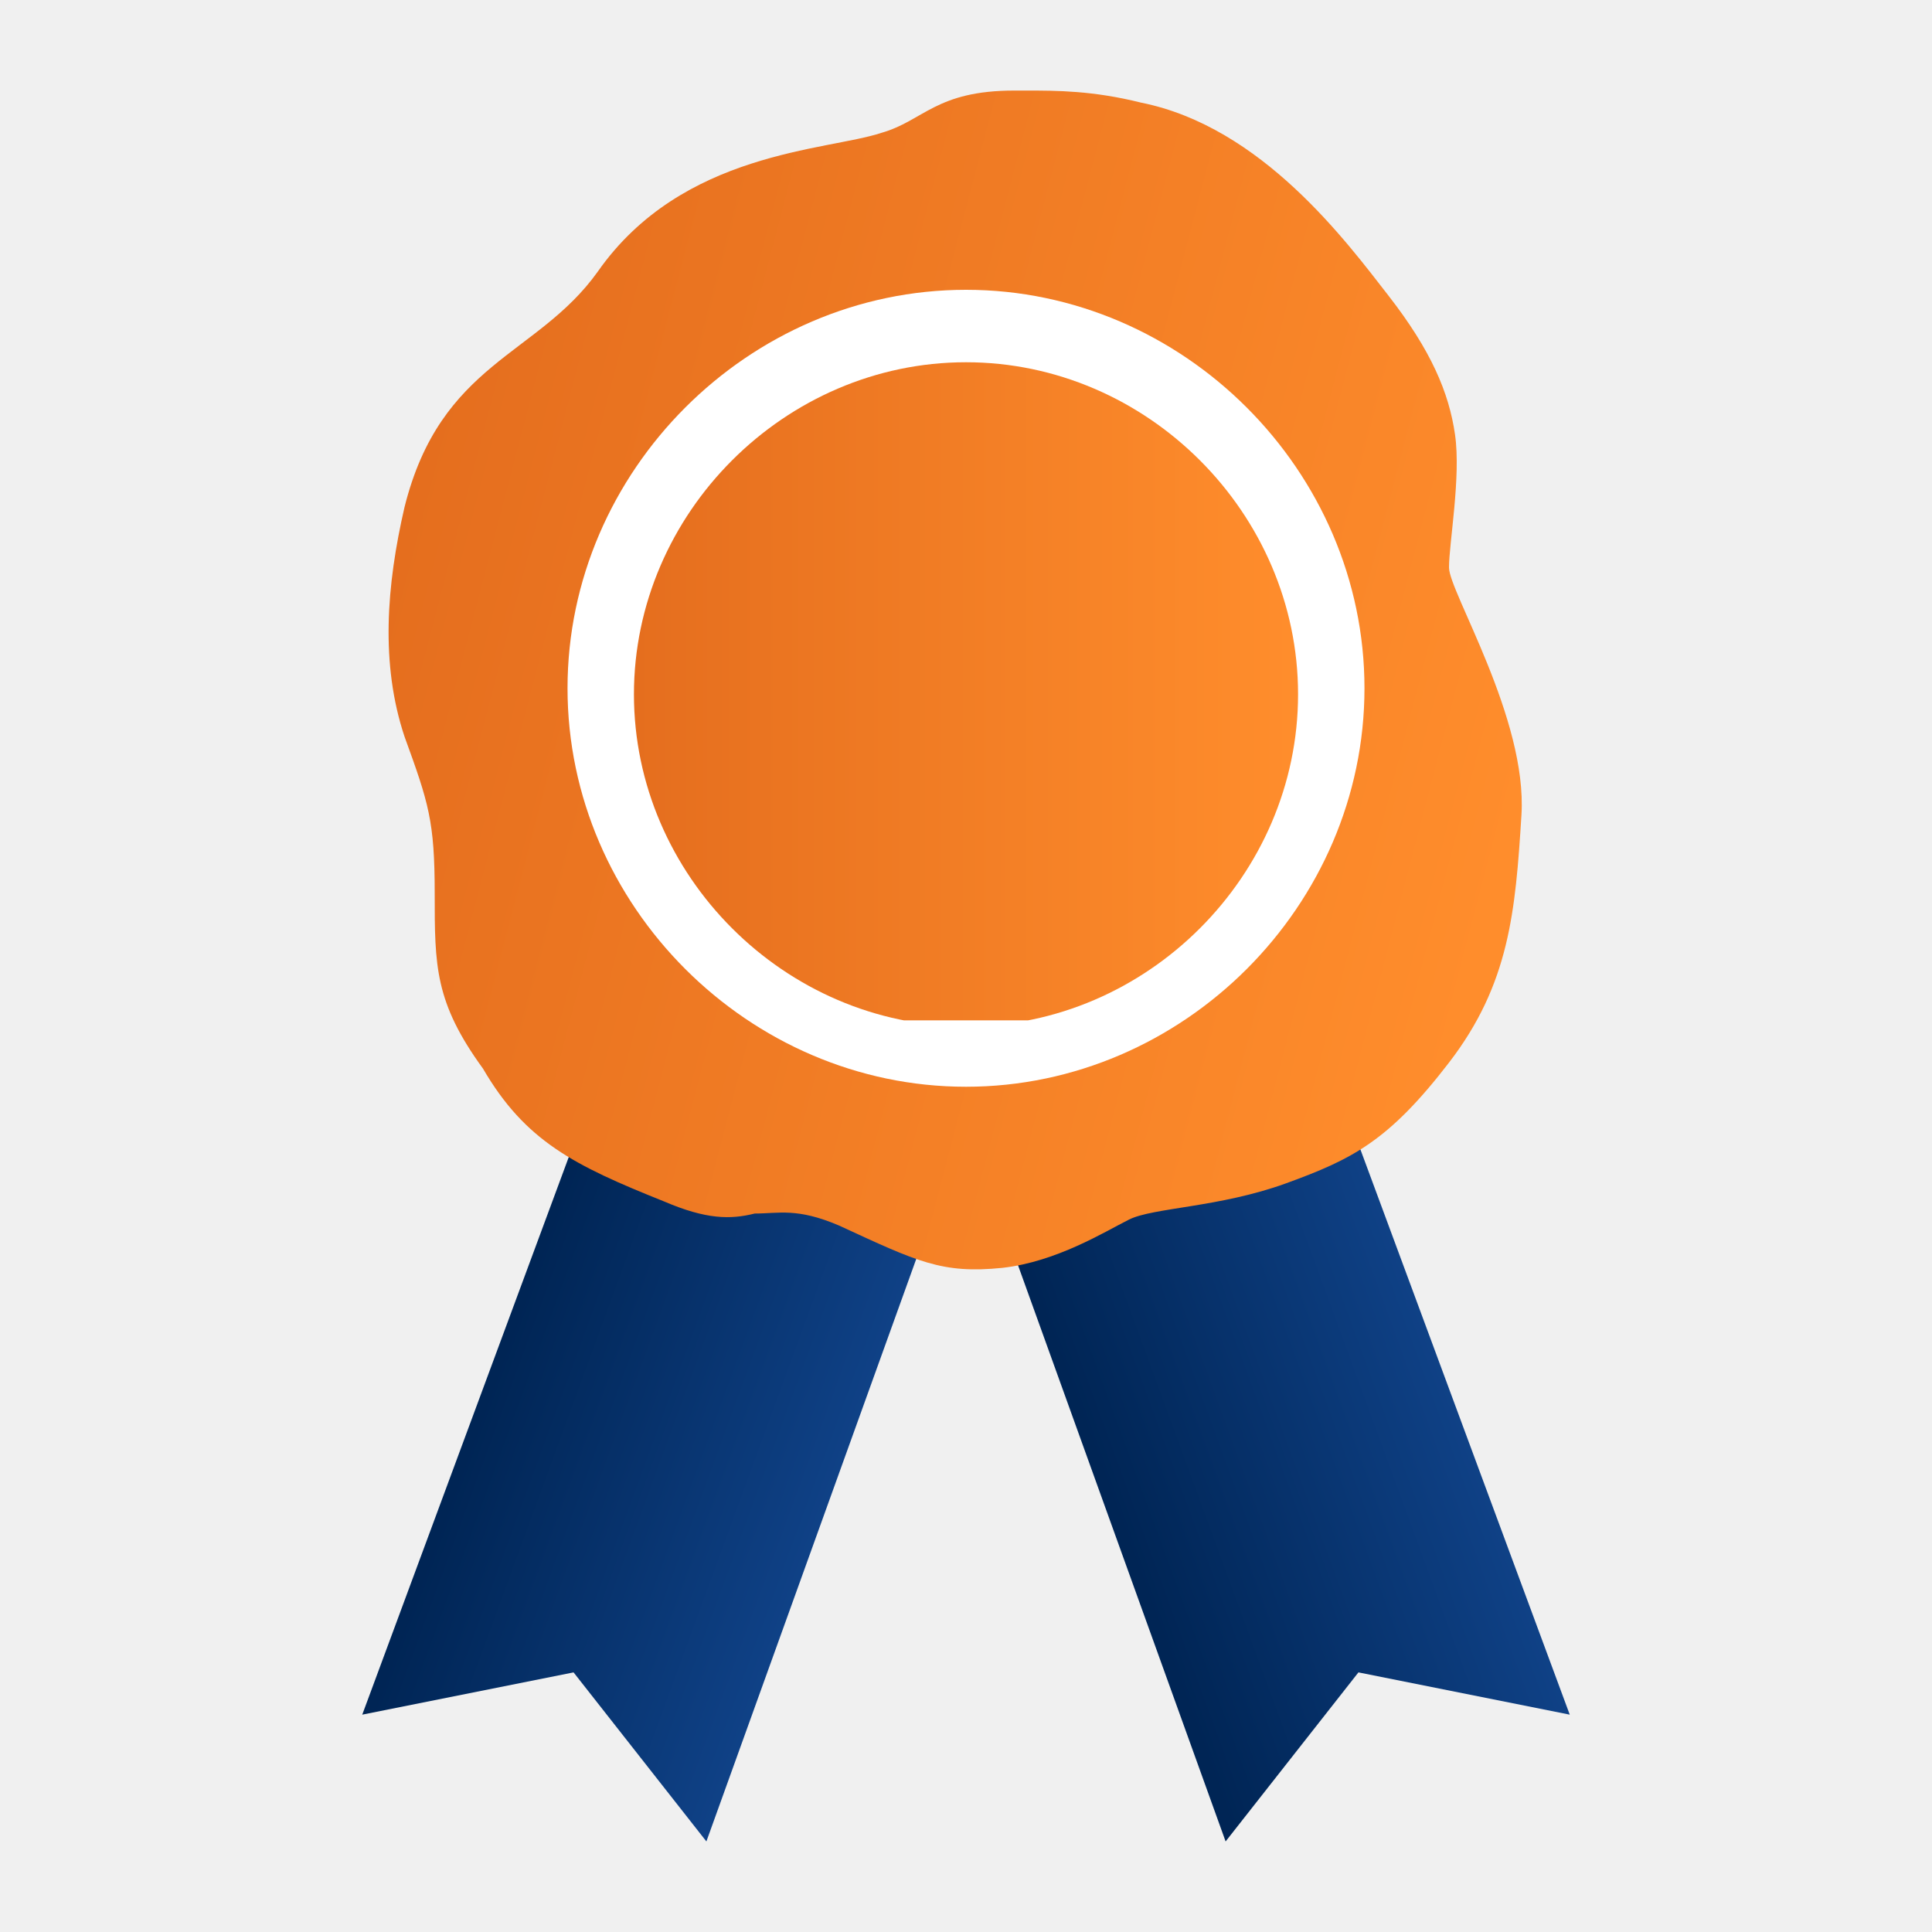
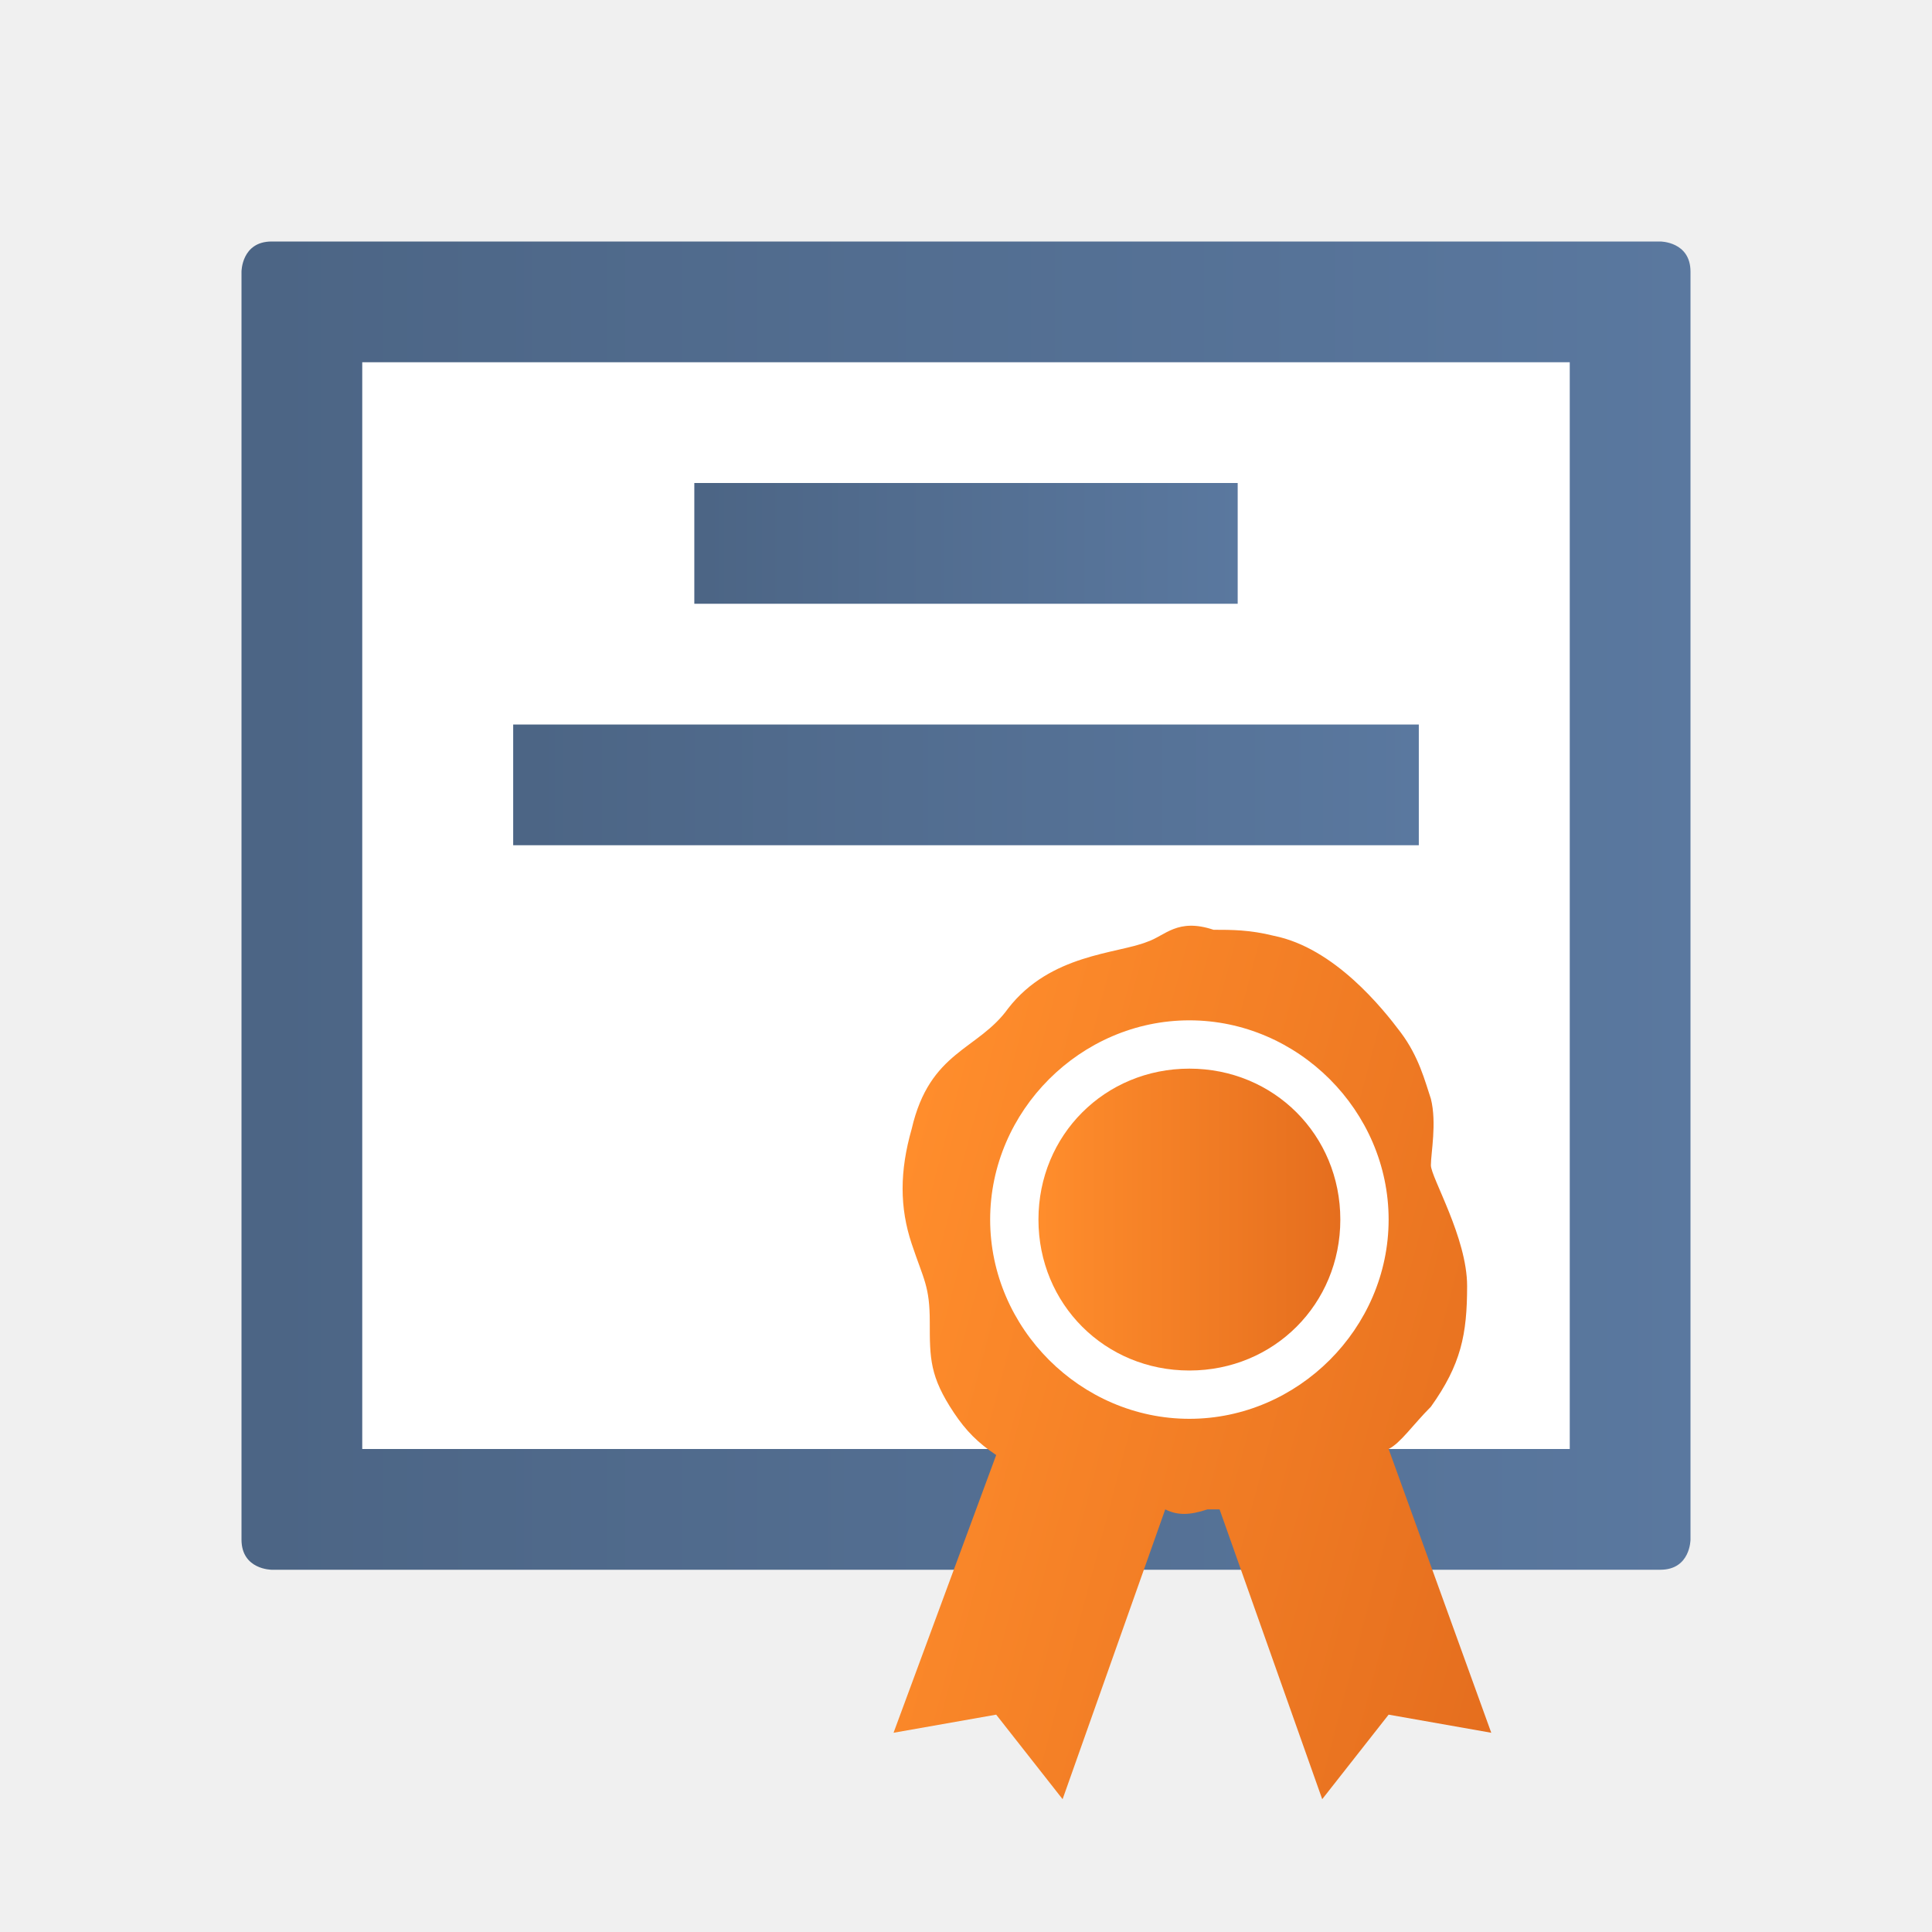
<svg xmlns="http://www.w3.org/2000/svg" xmlns:xlink="http://www.w3.org/1999/xlink" version="1.1" id="Layer_1" x="0px" y="0px" viewBox="0 0 32 32" enable-background="new 0 0 32 32" xml:space="preserve">
  <g>
    <defs>
-       <polygon id="SVGID_1_" points="6,28.4 6,28.4 9.5,27.7 11.7,30.5 16.6,16.9 11,14.9   " />
+       <path id="SVGID_1_" d="M4.5,4C4,4,4,4.5,4,4.5v21C4,26,4.5,26,4.5,26h23c0.5,0,0.5-0.5,0.5-0.5v-21C28,4,27.5,4,27.5,4H4.5z" />
    </defs>
    <clipPath id="SVGID_2_">
      <use xlink:href="#SVGID_1_" overflow="visible" />
    </clipPath>
-     <linearGradient id="SVGID_3_" gradientUnits="userSpaceOnUse" x1="1.644" y1="34.886" x2="2.644" y2="34.886" gradientTransform="matrix(5.6382 2.0521 2.0521 -5.6382 -72.3585 214.9537)">
-       <stop offset="0" style="stop-color:#002555" />
-       <stop offset="1.983430e-02" style="stop-color:#002555" />
-       <stop offset="1" style="stop-color:#0F4186" />
+     <linearGradient id="SVGID_3_" gradientUnits="userSpaceOnUse" x1="-276.792" y1="397.488" x2="-275.792" y2="397.488" gradientTransform="matrix(24 0 0 24 6647 -9524.709)">
+       <stop offset="0" style="stop-color:#4C6585" />
+       <stop offset="1.983430e-02" style="stop-color:#4C6585" />
+       <stop offset="1" style="stop-color:#5A789F" />
    </linearGradient>
-     <polygon clip-path="url(#SVGID_2_)" fill="url(#SVGID_3_)" points="7.3,11.5 21.6,16.7 15.4,33.8 1,28.6  " />
+     <rect x="4" y="4" clip-path="url(#SVGID_2_)" fill="url(#SVGID_3_)" width="24" height="22" />
  </g>
+   <rect x="6" y="6" fill="#FFFFFF" width="20" height="18" />
  <g>
    <defs>
-       <polygon id="SVGID_4_" points="15.4,16.9 20.3,30.5 22.5,27.7 26,28.4 21,14.9   " />
+       <rect id="SVGID_4_" x="11.5" y="8" width="9" height="2" />
    </defs>
    <clipPath id="SVGID_5_">
      <use xlink:href="#SVGID_4_" overflow="visible" />
    </clipPath>
-     <linearGradient id="SVGID_6_" gradientUnits="userSpaceOnUse" x1="6.607585e-02" y1="34.312" x2="1.066" y2="34.312" gradientTransform="matrix(-5.6382 2.0521 -2.0521 -5.6382 94.2853 214.9537)">
-       <stop offset="0" style="stop-color:#0F4186" />
-       <stop offset="0.98" style="stop-color:#002555" />
-       <stop offset="1" style="stop-color:#002555" />
+     <linearGradient id="SVGID_6_" gradientUnits="userSpaceOnUse" x1="-256.445" y1="455.699" x2="-255.444" y2="455.699" gradientTransform="matrix(9 0 0 -9 2319.5 4110.291)">
+       <stop offset="0" style="stop-color:#4C6585" />
+       <stop offset="1.983430e-02" style="stop-color:#4C6585" />
+       <stop offset="1" style="stop-color:#5A789F" />
    </linearGradient>
-     <polygon clip-path="url(#SVGID_5_)" fill="url(#SVGID_6_)" points="24.7,11.5 10.4,16.7 16.6,33.8 31,28.6  " />
+     <rect x="11.5" y="8" clip-path="url(#SVGID_5_)" fill="url(#SVGID_6_)" width="9" height="2" />
  </g>
  <g>
    <defs>
-       <path id="SVGID_7_" d="M16.8,1.5c-1.3,0-1.5,0.5-2.2,0.7c-0.9,0.3-3.3,0.3-4.7,2.3C8.9,5.9,7.3,6,6.7,8.4c-0.3,1.3-0.4,2.6,0,3.8    c0.4,1.1,0.5,1.4,0.5,2.6s0,1.8,0.8,2.9c0.7,1.2,1.5,1.6,3,2.2c0.7,0.3,1.1,0.3,1.5,0.2c0.4,0,0.7-0.1,1.4,0.2    c1.3,0.6,1.7,0.8,2.7,0.7c0.9-0.1,1.7-0.6,2.1-0.8c0.4-0.2,1.5-0.2,2.6-0.6s1.7-0.7,2.7-2c1-1.3,1.1-2.5,1.2-4.1    c0.1-1.6-1.2-3.7-1.2-4.1c0-0.4,0.2-1.5,0.1-2.2c-0.1-0.7-0.4-1.4-1.1-2.3c-0.7-0.9-2.1-2.8-4.1-3.2c-0.8-0.2-1.4-0.2-1.9-0.2    H16.8z" />
+       <rect id="SVGID_7_" x="8.5" y="12" width="15" height="2" />
    </defs>
    <clipPath id="SVGID_8_">
      <use xlink:href="#SVGID_7_" overflow="visible" />
    </clipPath>
-     <linearGradient id="SVGID_9_" gradientUnits="userSpaceOnUse" x1="1.217" y1="33.686" x2="2.217" y2="33.686" gradientTransform="matrix(18.7424 5.022 5.022 -18.7424 -185.4115 634.0847)">
-       <stop offset="0" style="stop-color:#E56E1E" />
-       <stop offset="0.99" style="stop-color:#FF8D2C" />
-       <stop offset="1" style="stop-color:#FF8D2C" />
+     <linearGradient id="SVGID_9_" gradientUnits="userSpaceOnUse" x1="-269.467" y1="438.62" x2="-268.467" y2="438.62" gradientTransform="matrix(15 0 0 -15 4050.5 6592.291)">
+       <stop offset="0" style="stop-color:#4C6585" />
+       <stop offset="1.983430e-02" style="stop-color:#4C6585" />
+       <stop offset="1" style="stop-color:#5A789F" />
    </linearGradient>
-     <polygon clip-path="url(#SVGID_8_)" fill="url(#SVGID_9_)" points="7.6,-3.2 30.1,2.8 24,25.8 1.4,19.8  " />
+     <rect x="8.5" y="12" clip-path="url(#SVGID_8_)" fill="url(#SVGID_9_)" width="15" height="2" />
  </g>
  <g>
    <defs>
-       <rect id="SVGID_10_" x="6" y="1.5" width="19.9" height="29" />
+       <path id="SVGID_10_" d="M16.4,20.2c0-1.8,1.5-3.3,3.3-3.3c1.8,0,3.3,1.5,3.3,3.3c0,1.8-1.5,3.3-3.3,3.3    C17.9,23.5,16.4,22,16.4,20.2 M19,15.6c-0.5,0.2-1.6,0.2-2.3,1.1c-0.5,0.7-1.3,0.7-1.6,2c-0.2,0.7-0.2,1.3,0,1.9    c0.2,0.6,0.3,0.7,0.3,1.3c0,0.6,0,0.9,0.4,1.5c0.2,0.3,0.4,0.5,0.7,0.7l-1.7,4.6l1.7-0.3l1.1,1.4l1.7-4.8c0.2,0.1,0.4,0.1,0.7,0    c0.1,0,0.1,0,0.2,0l1.7,4.8l1.1-1.4l1.7,0.3l-1.7-4.7c0.2-0.1,0.4-0.4,0.7-0.7c0.5-0.7,0.6-1.2,0.6-2s-0.6-1.8-0.6-2    c0-0.2,0.1-0.7,0-1.1c-0.1-0.3-0.2-0.7-0.5-1.1c-0.3-0.4-1.1-1.4-2.1-1.6c-0.4-0.1-0.7-0.1-1-0.1C19.5,15.2,19.3,15.5,19,15.6" />
    </defs>
    <clipPath id="SVGID_11_">
      <use xlink:href="#SVGID_10_" overflow="visible" />
    </clipPath>
-     <path clip-path="url(#SVGID_11_)" fill="#FFFFFF" d="M16,18c3.6,0,6.6-3,6.6-6.6s-3-6.6-6.6-6.6s-6.6,3-6.6,6.6S12.4,18,16,18" />
+     <linearGradient id="SVGID_12_" gradientUnits="userSpaceOnUse" x1="-273.553" y1="451.119" x2="-272.553" y2="451.119" gradientTransform="matrix(11.4945 3.0799 3.0799 -11.4945 1769.339 6048.977)">
+       <stop offset="0" style="stop-color:#FF8D2C" />
+       <stop offset="1.000000e-02" style="stop-color:#FF8D2C" />
+       <stop offset="1" style="stop-color:#E56E1E" />
+     </linearGradient>
+     <polygon clip-path="url(#SVGID_11_)" fill="url(#SVGID_12_)" points="15.4,12.7 28.3,16.2 24,32.2 11.1,28.7  " />
  </g>
  <g>
    <defs>
-       <path id="SVGID_12_" d="M10.5,11.5c0,3,2.5,5.5,5.5,5.5c3,0,5.5-2.5,5.5-5.5C21.5,8.5,19,6,16,6C13,6,10.5,8.5,10.5,11.5" />
+       <path id="SVGID_13_" d="M17.2,20.2c0,1.4,1.1,2.5,2.5,2.5c1.4,0,2.5-1.1,2.5-2.5c0-1.4-1.1-2.5-2.5-2.5    C18.3,17.7,17.2,18.8,17.2,20.2" />
    </defs>
-     <clipPath id="SVGID_13_">
-       <use xlink:href="#SVGID_12_" overflow="visible" />
+     <clipPath id="SVGID_14_">
+       <use xlink:href="#SVGID_13_" overflow="visible" />
    </clipPath>
-     <linearGradient id="SVGID_14_" gradientUnits="userSpaceOnUse" x1="1.458" y1="33.74" x2="2.458" y2="33.74" gradientTransform="matrix(11 0 0 -11 -5.5368 382.5781)">
-       <stop offset="0" style="stop-color:#E56E1E" />
-       <stop offset="0.99" style="stop-color:#FF8D2C" />
-       <stop offset="1" style="stop-color:#FF8D2C" />
+     <linearGradient id="SVGID_15_" gradientUnits="userSpaceOnUse" x1="-230.4" y1="490.158" x2="-229.4" y2="490.158" gradientTransform="matrix(5 0 0 -5 1169.19 2470.945)">
+       <stop offset="0" style="stop-color:#FF8D2C" />
+       <stop offset="1.000000e-02" style="stop-color:#FF8D2C" />
+       <stop offset="1" style="stop-color:#E56E1E" />
    </linearGradient>
-     <rect x="10.5" y="5.9" clip-path="url(#SVGID_13_)" fill="url(#SVGID_14_)" width="11" height="11" />
+     <rect x="17.2" y="17.7" clip-path="url(#SVGID_14_)" fill="url(#SVGID_15_)" width="5" height="5" />
  </g>
</svg>
